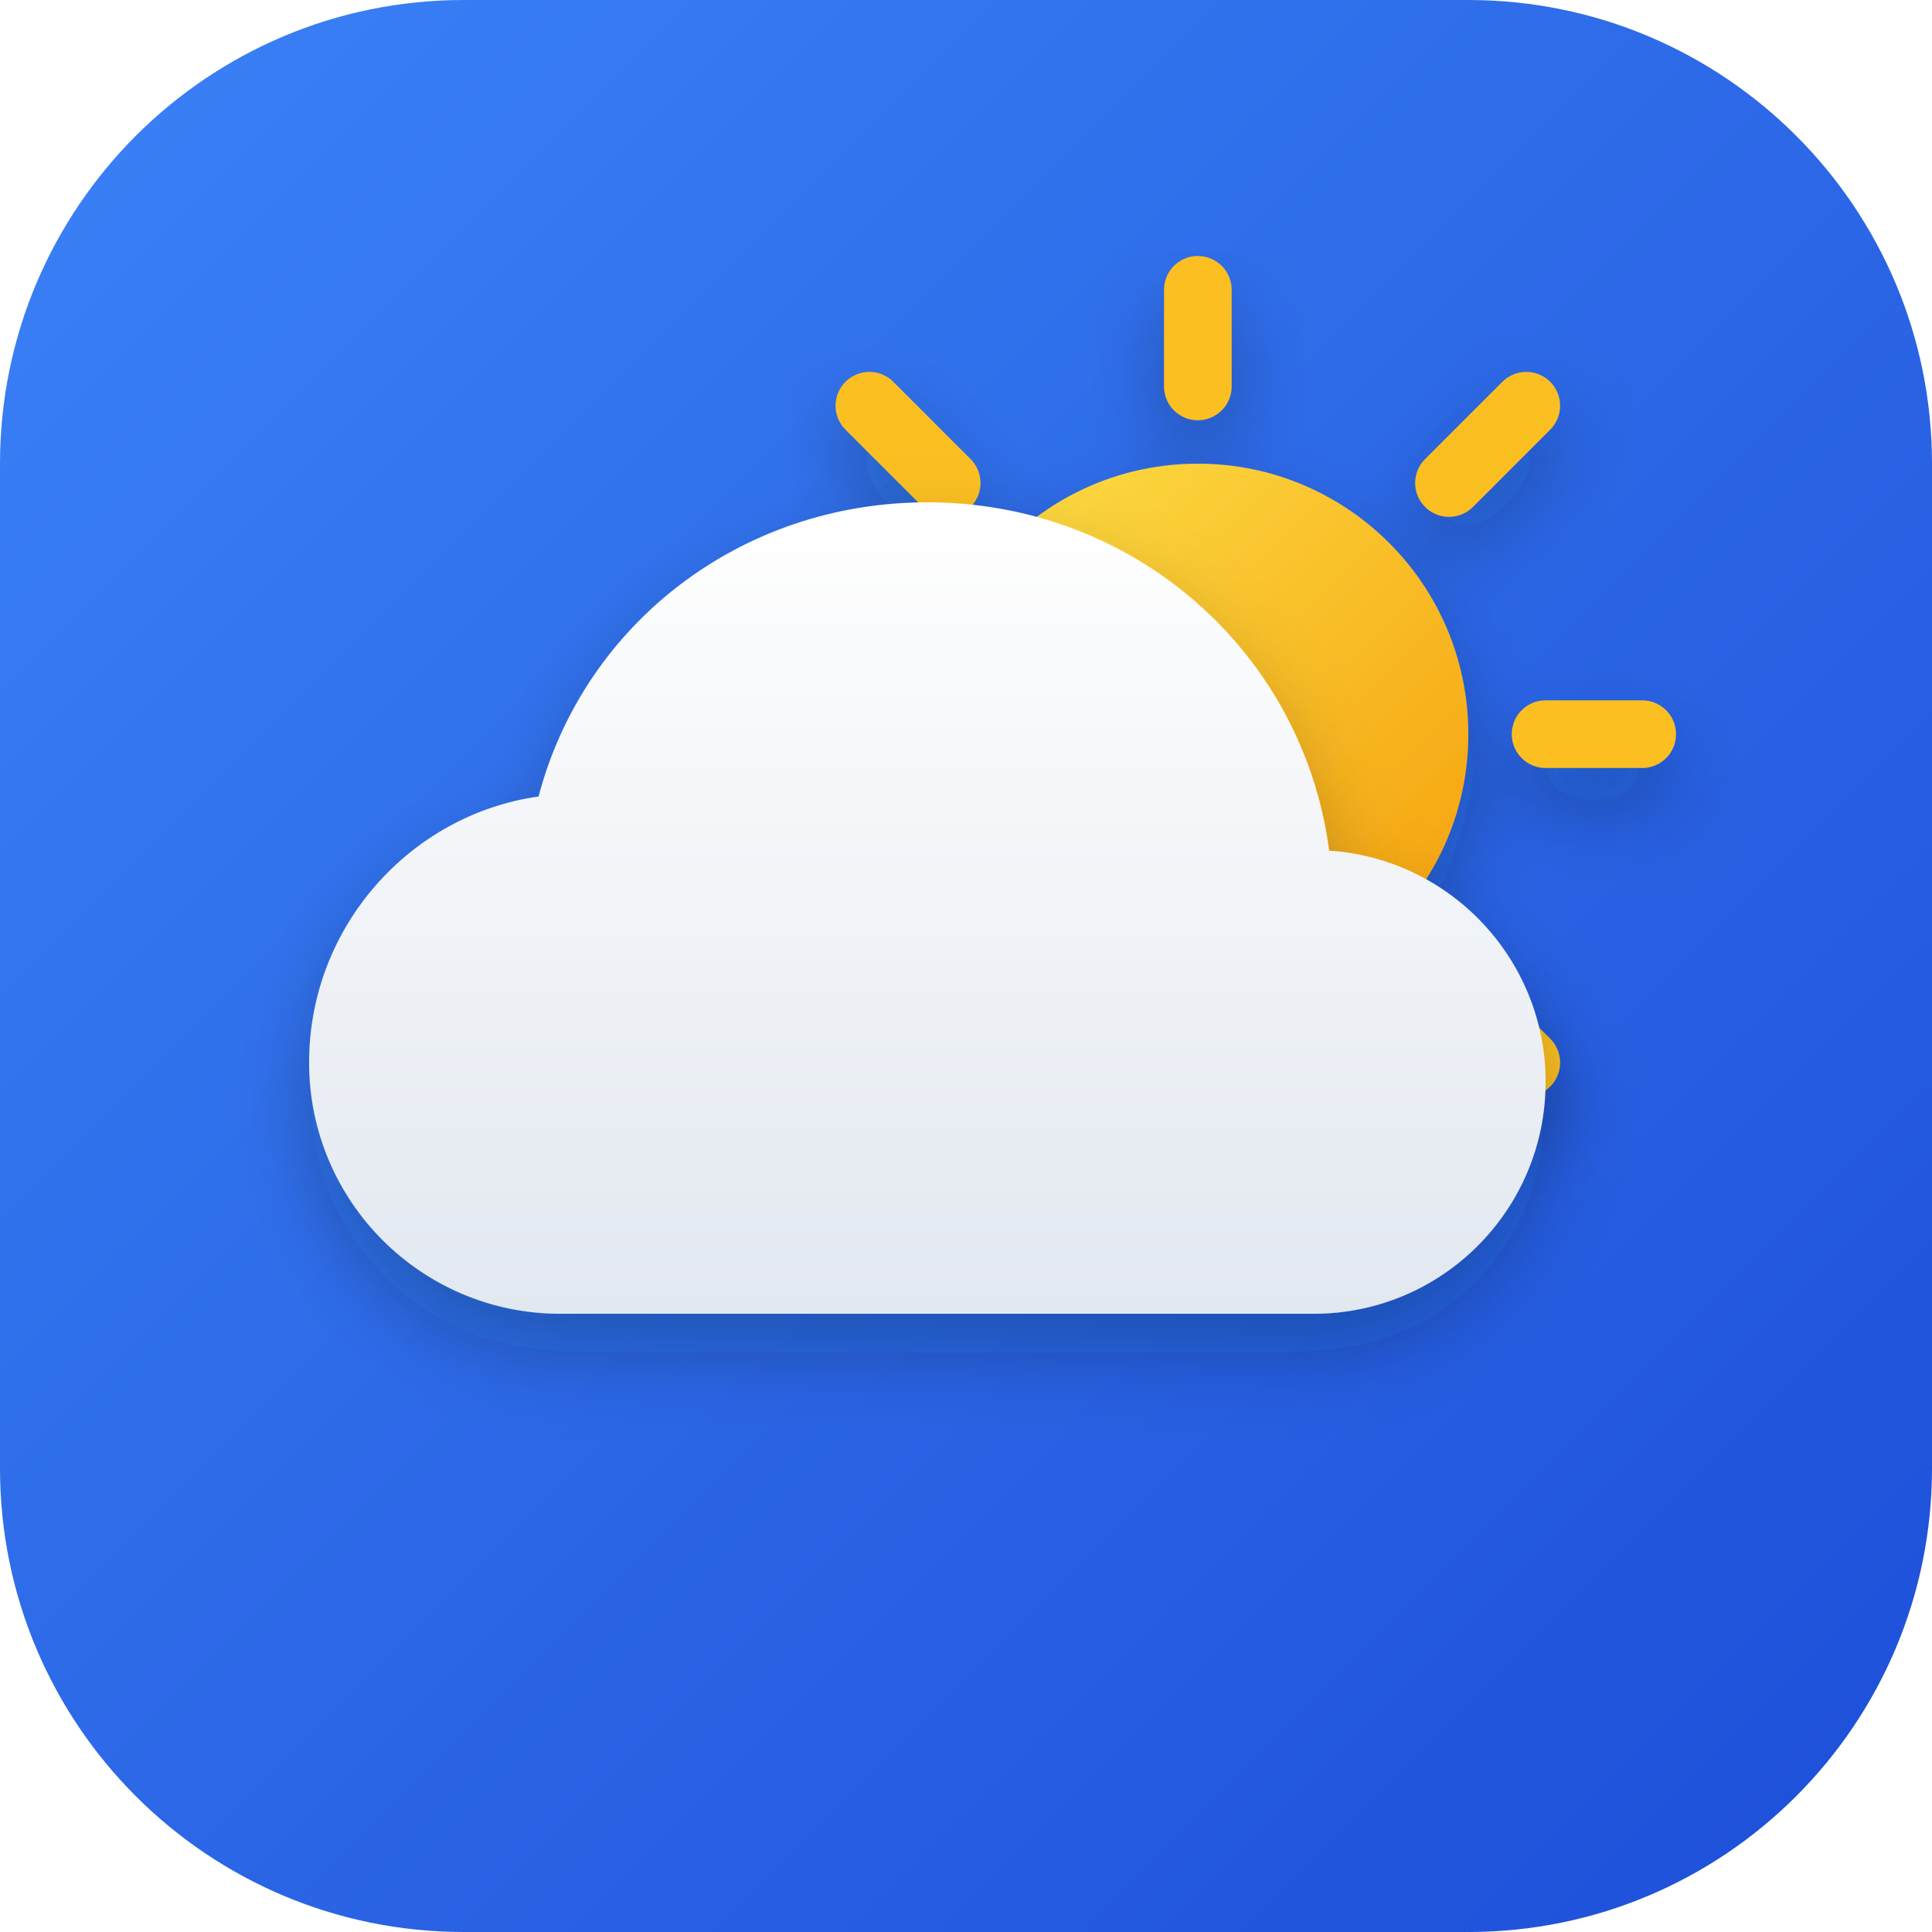
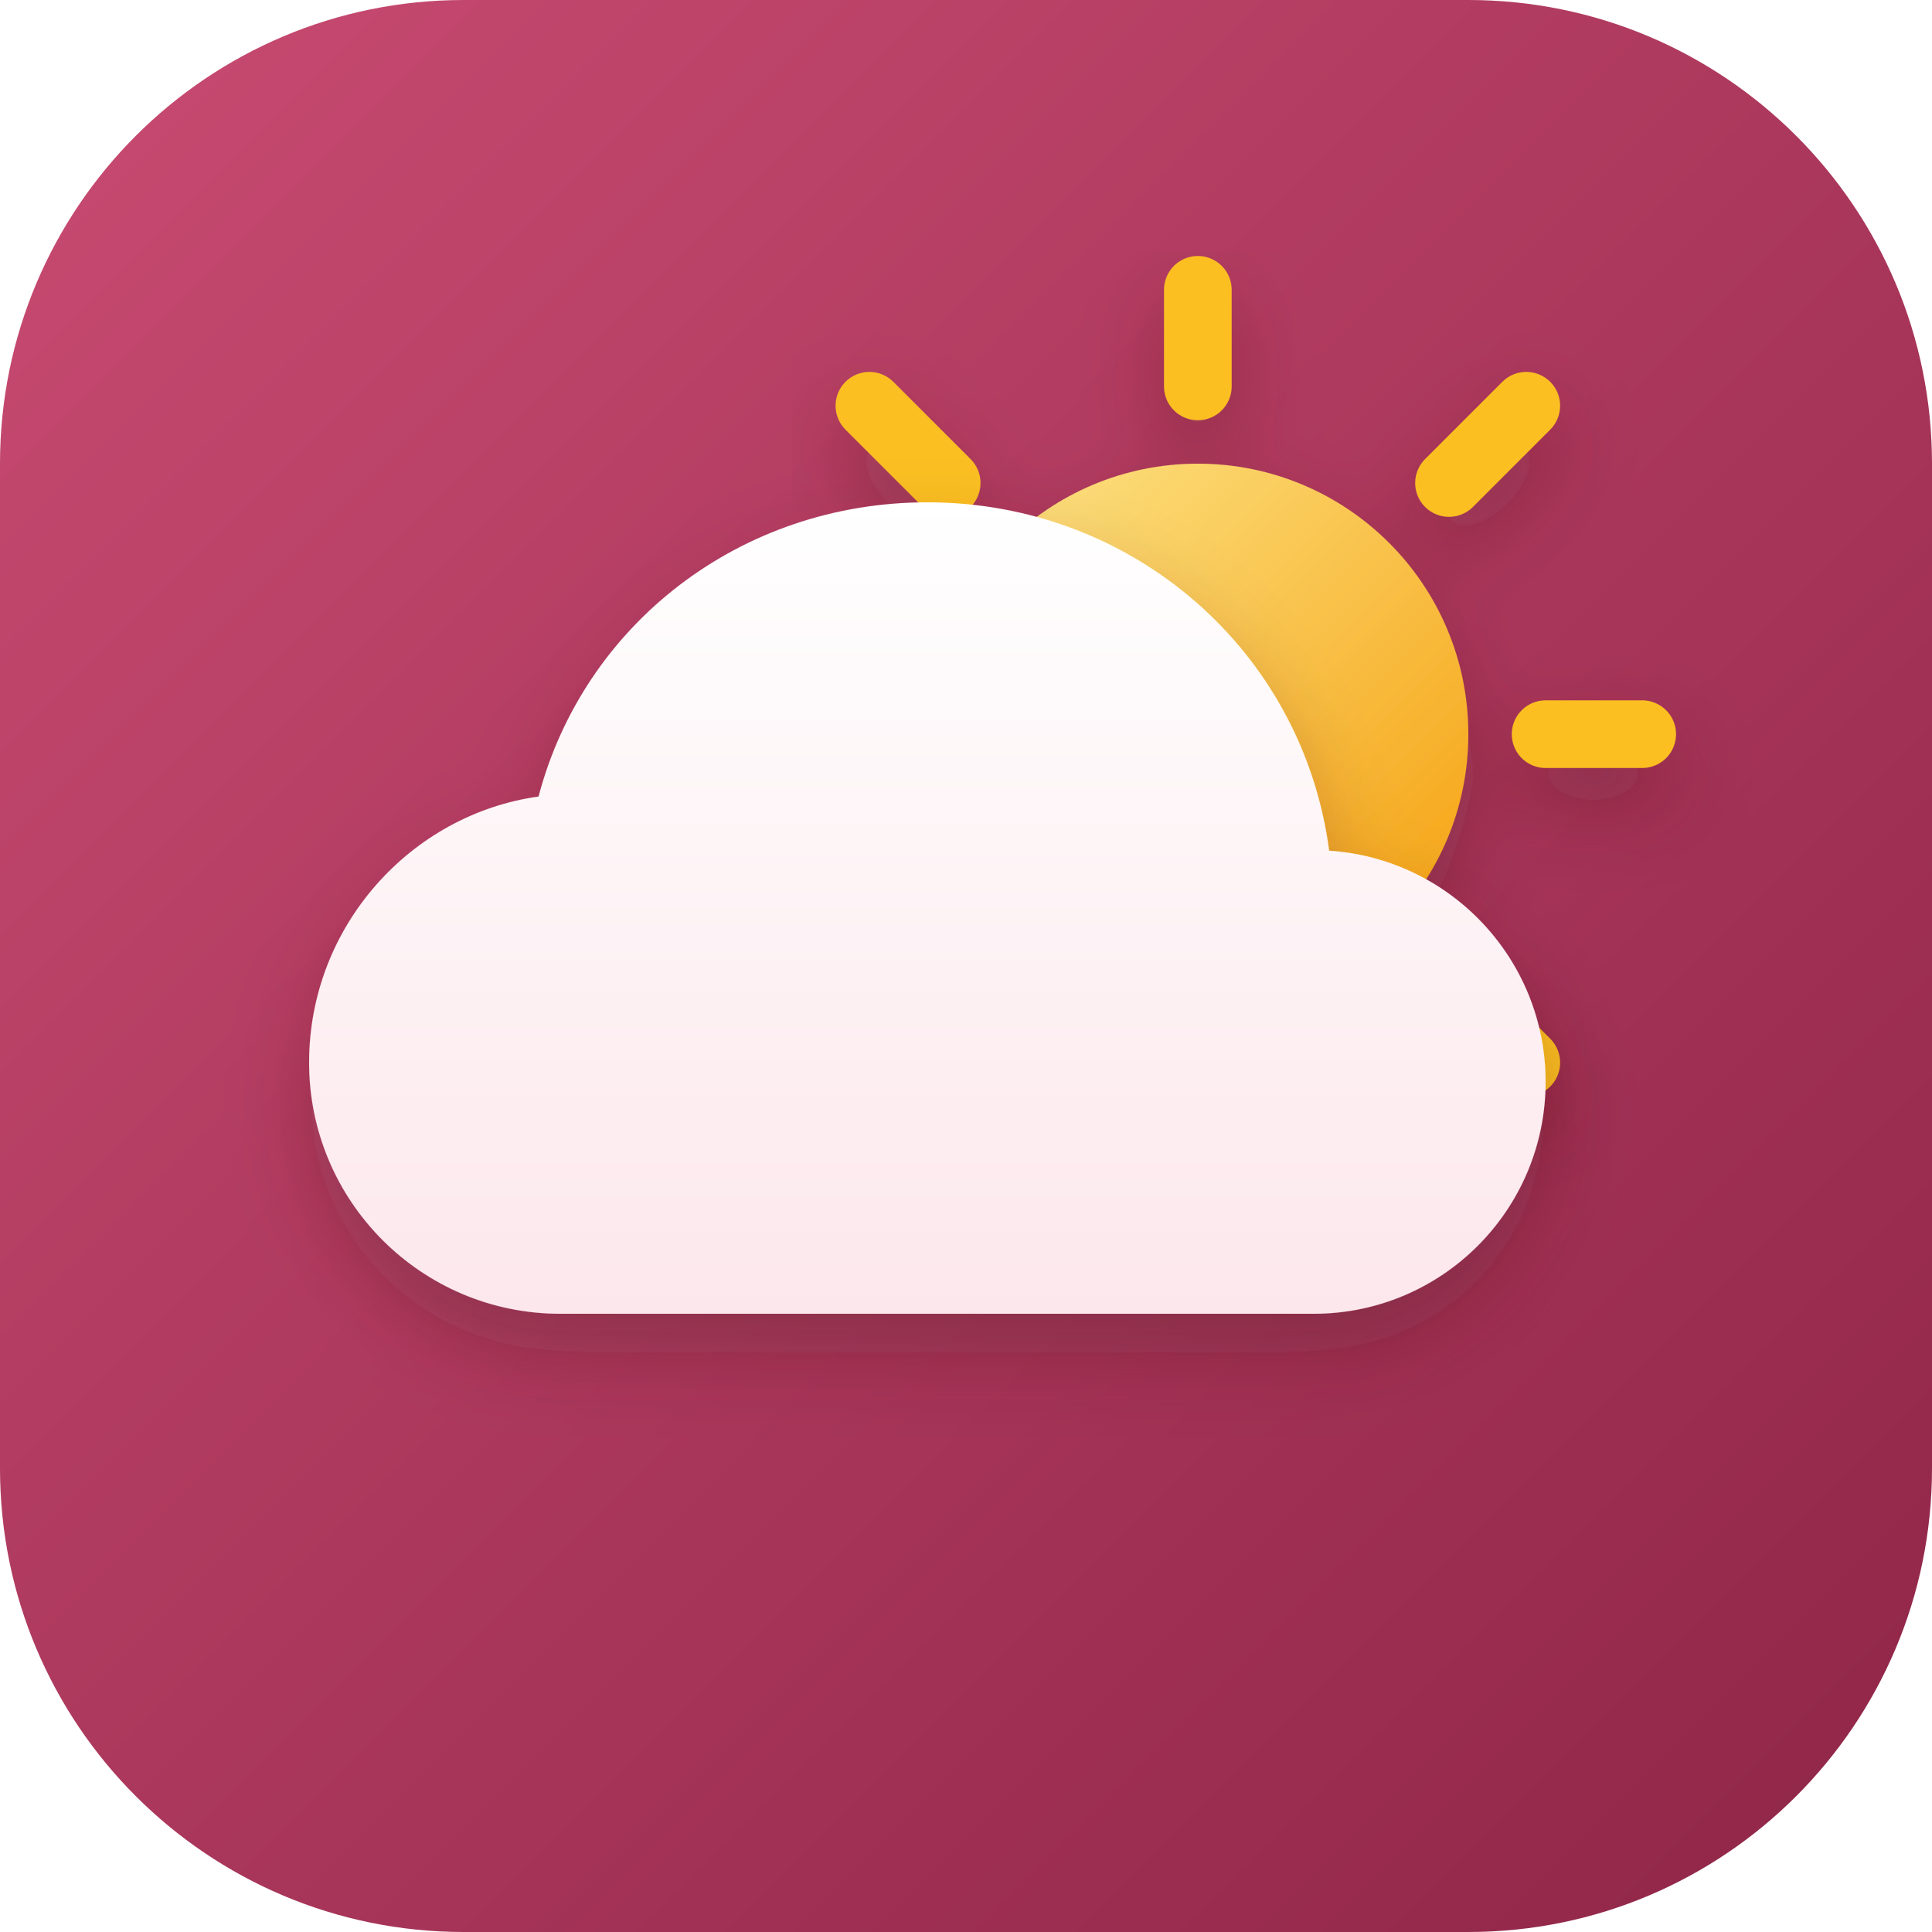
<svg xmlns="http://www.w3.org/2000/svg" viewBox="0 0 100 100" width="100%" height="100%">
  <defs>
    <linearGradient id="bgGrad" x1="0%" y1="0%" x2="100%" y2="100%">
-       <stop offset="0%" stop-color="#3B82F6" />
-       <stop offset="100%" stop-color="#1D4ED8" />
+       <stop offset="0%" stop-color="#C94B72" />
+       <stop offset="100%" stop-color="#8E2547" />
    </linearGradient>
    <linearGradient id="sunGrad" x1="0%" y1="0%" x2="100%" y2="100%">
-       <stop offset="0%" stop-color="#FDE047" />
+       <stop offset="0%" stop-color="#FDE68A" />
      <stop offset="100%" stop-color="#F59E0B" />
    </linearGradient>
    <linearGradient id="cloudGrad" x1="0%" y1="0%" x2="0%" y2="100%">
      <stop offset="0%" stop-color="#FFFFFF" />
-       <stop offset="100%" stop-color="#E2E8F0" />
+       <stop offset="100%" stop-color="#FCE7EC" />
    </linearGradient>
    <filter id="shadow" x="-10%" y="-10%" width="130%" height="130%">
-       <feDropShadow dx="0" dy="2" stdDeviation="2" flood-color="#0F172A" flood-opacity="0.25" />
+       <feDropShadow dx="0" dy="2" stdDeviation="2" flood-color="#4A1225" flood-opacity="0.28" />
    </filter>
  </defs>
  <rect width="100" height="100" rx="24" fill="url(#bgGrad)" />
  <g transform="translate(62, 38)" filter="url(#shadow)">
    <line x1="0" y1="-18" x2="0" y2="-23" stroke="#FBBF24" stroke-width="3.5" stroke-linecap="round" />
    <line x1="13" y1="-13" x2="17" y2="-17" stroke="#FBBF24" stroke-width="3.5" stroke-linecap="round" />
    <line x1="18" y1="0" x2="23" y2="0" stroke="#FBBF24" stroke-width="3.5" stroke-linecap="round" />
    <line x1="13" y1="13" x2="17" y2="17" stroke="#FBBF24" stroke-width="3.5" stroke-linecap="round" />
    <line x1="-13" y1="-13" x2="-17" y2="-17" stroke="#FBBF24" stroke-width="3.5" stroke-linecap="round" />
    <circle cx="0" cy="0" r="14" fill="url(#sunGrad)" />
  </g>
  <g filter="url(#shadow)">
    <path d="M34 68 H68 C74.627 68 80 62.627 80 56 C80 49.638 75.038 44.437 68.796 44.032 C67.438 33.722 58.658 26 48 26 C38.318 26 30.22 32.324 27.876 41.229 C21.282 42.146 16 47.933 16 55 C16 62.18 21.82 68 29 68 Z" fill="url(#cloudGrad)" />
  </g>
</svg>
